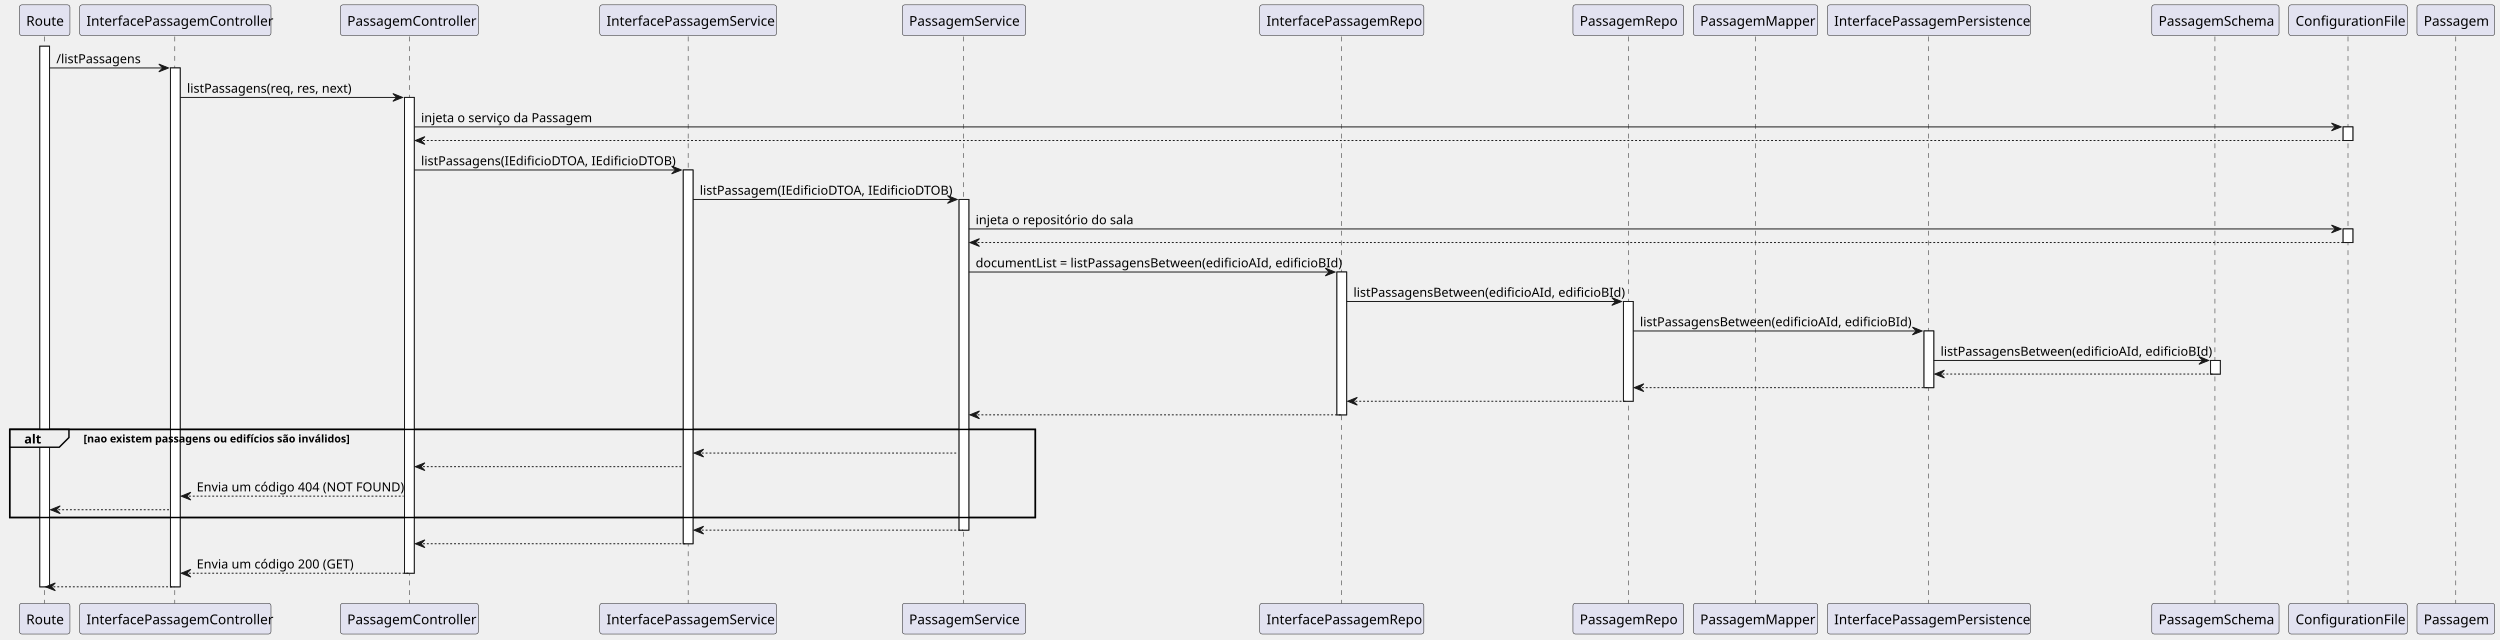
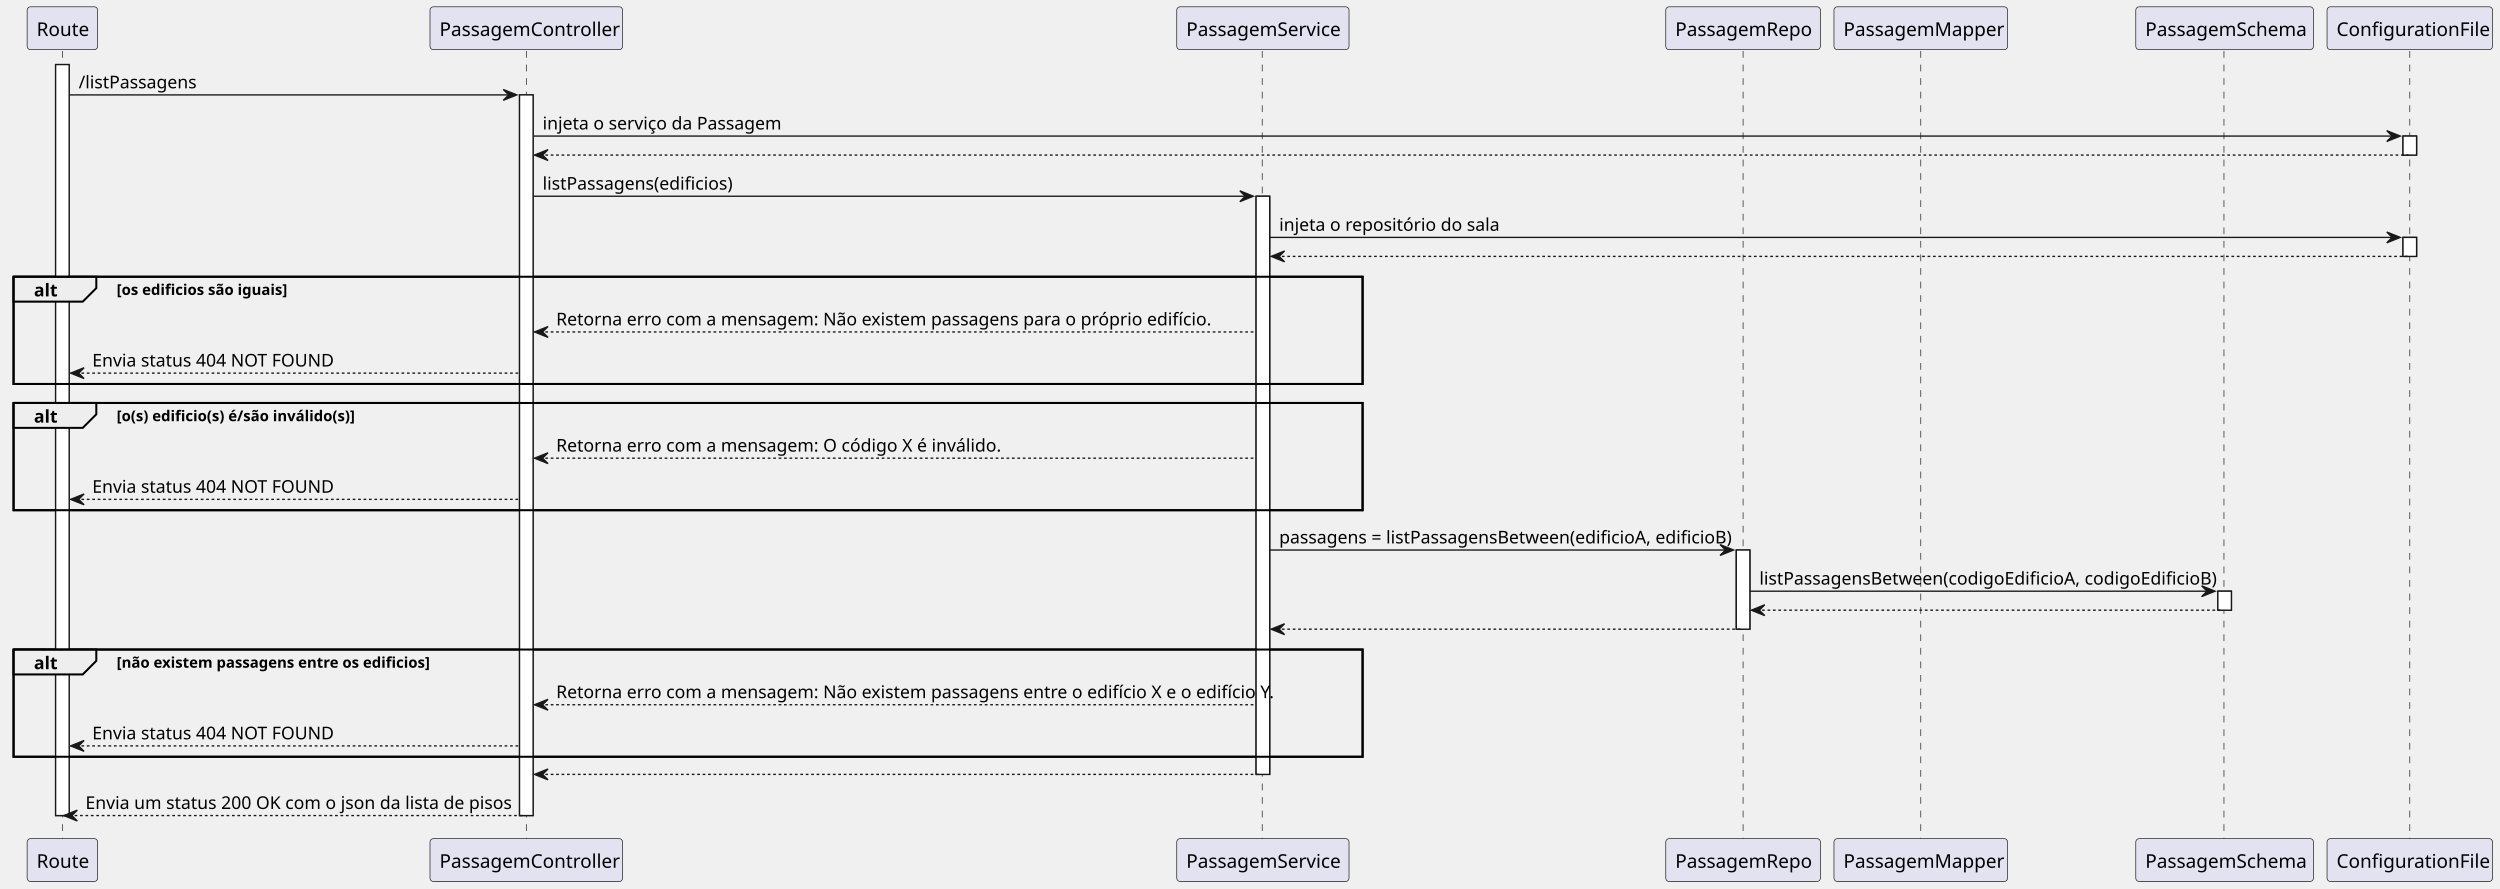
- <svg xmlns="http://www.w3.org/2000/svg" contentStyleType="text/css" height="658px" preserveAspectRatio="none" style="width:2574px;height:658px;background:#FFFFFF;" version="1.1" viewBox="0 0 2574 658" width="2574px" zoomAndPan="magnify">
+ <svg xmlns="http://www.w3.org/2000/svg" contentStyleType="text/css" height="655px" preserveAspectRatio="none" style="width:1843px;height:655px;background:#FFFFFF;" version="1.1" viewBox="0 0 1843 655" width="1843px" zoomAndPan="magnify">
  <defs />
  <g>
-     <rect fill="#FFFFFF" height="556.57" style="stroke:#181818;stroke-width:1.0;" width="10" x="41" y="47.609" />
-     <rect fill="#FFFFFF" height="534.219" style="stroke:#181818;stroke-width:1.0;" width="10" x="175.5" y="69.961" />
-     <rect fill="#FFFFFF" height="489.867" style="stroke:#181818;stroke-width:1.0;" width="10" x="416.5" y="100.312" />
-     <rect fill="#FFFFFF" height="384.812" style="stroke:#181818;stroke-width:1.0;" width="10" x="703.5" y="175.016" />
-     <rect fill="#FFFFFF" height="340.461" style="stroke:#181818;stroke-width:1.0;" width="10" x="987.5" y="205.367" />
-     <rect fill="#FFFFFF" height="147.055" style="stroke:#181818;stroke-width:1.0;" width="10" x="1376.5" y="280.07" />
-     <rect fill="#FFFFFF" height="102.703" style="stroke:#181818;stroke-width:1.0;" width="10" x="1671.5" y="310.422" />
-     <rect fill="#FFFFFF" height="58.352" style="stroke:#181818;stroke-width:1.0;" width="10" x="1981" y="340.773" />
-     <rect fill="#FFFFFF" height="14" style="stroke:#181818;stroke-width:1.0;" width="10" x="2276" y="371.125" />
-     <rect fill="#FFFFFF" height="14" style="stroke:#181818;stroke-width:1.0;" width="10" x="2412.5" y="130.664" />
-     <rect fill="#FFFFFF" height="14" style="stroke:#181818;stroke-width:1.0;" width="10" x="2412.5" y="235.719" />
-     <rect fill="none" height="90.703" style="stroke:#000000;stroke-width:1.5;" width="1056" x="10" y="442.125" />
-     <line style="stroke:#181818;stroke-width:0.5;stroke-dasharray:5.0,5.0;" x1="46" x2="46" y1="37.609" y2="622.18" />
-     <line style="stroke:#181818;stroke-width:0.5;stroke-dasharray:5.0,5.0;" x1="180" x2="180" y1="37.609" y2="622.18" />
-     <line style="stroke:#181818;stroke-width:0.5;stroke-dasharray:5.0,5.0;" x1="421.5" x2="421.5" y1="37.609" y2="622.18" />
-     <line style="stroke:#181818;stroke-width:0.5;stroke-dasharray:5.0,5.0;" x1="708.5" x2="708.5" y1="37.609" y2="622.18" />
-     <line style="stroke:#181818;stroke-width:0.5;stroke-dasharray:5.0,5.0;" x1="992" x2="992" y1="37.609" y2="622.18" />
-     <line style="stroke:#181818;stroke-width:0.5;stroke-dasharray:5.0,5.0;" x1="1381" x2="1381" y1="37.609" y2="622.18" />
-     <line style="stroke:#181818;stroke-width:0.5;stroke-dasharray:5.0,5.0;" x1="1676.5" x2="1676.5" y1="37.609" y2="622.18" />
-     <line style="stroke:#181818;stroke-width:0.5;stroke-dasharray:5.0,5.0;" x1="1807.5" x2="1807.5" y1="37.609" y2="622.18" />
-     <line style="stroke:#181818;stroke-width:0.5;stroke-dasharray:5.0,5.0;" x1="1985.5" x2="1985.5" y1="37.609" y2="622.18" />
-     <line style="stroke:#181818;stroke-width:0.5;stroke-dasharray:5.0,5.0;" x1="2280.5" x2="2280.5" y1="37.609" y2="622.18" />
-     <line style="stroke:#181818;stroke-width:0.5;stroke-dasharray:5.0,5.0;" x1="2417.5" x2="2417.5" y1="37.609" y2="622.18" />
-     <line style="stroke:#181818;stroke-width:0.5;stroke-dasharray:5.0,5.0;" x1="2528.5" x2="2528.5" y1="37.609" y2="622.18" />
+     <rect fill="#FFFFFF" height="553.625" style="stroke:#181818;stroke-width:1.0;" width="10" x="41" y="47.609" />
+     <rect fill="#FFFFFF" height="531.273" style="stroke:#181818;stroke-width:1.0;" width="10" x="383" y="69.961" />
+     <rect fill="#FFFFFF" height="426.219" style="stroke:#181818;stroke-width:1.0;" width="10" x="926" y="144.664" />
+     <rect fill="#FFFFFF" height="58.352" style="stroke:#181818;stroke-width:1.0;" width="10" x="1280" y="405.477" />
+     <rect fill="#FFFFFF" height="14" style="stroke:#181818;stroke-width:1.0;" width="10" x="1635" y="435.828" />
+     <rect fill="#FFFFFF" height="14" style="stroke:#181818;stroke-width:1.0;" width="10" x="1771.5" y="100.312" />
+     <rect fill="#FFFFFF" height="14" style="stroke:#181818;stroke-width:1.0;" width="10" x="1771.5" y="175.016" />
+     <rect fill="none" height="79.055" style="stroke:#000000;stroke-width:1.5;" width="994.5" x="10" y="204.016" />
+     <rect fill="none" height="79.055" style="stroke:#000000;stroke-width:1.5;" width="994.5" x="10" y="297.07" />
+     <rect fill="none" height="79.055" style="stroke:#000000;stroke-width:1.5;" width="994.5" x="10" y="478.828" />
+     <line style="stroke:#181818;stroke-width:0.5;stroke-dasharray:5.0,5.0;" x1="46" x2="46" y1="37.609" y2="619.234" />
+     <line style="stroke:#181818;stroke-width:0.5;stroke-dasharray:5.0,5.0;" x1="388" x2="388" y1="37.609" y2="619.234" />
+     <line style="stroke:#181818;stroke-width:0.5;stroke-dasharray:5.0,5.0;" x1="930.5" x2="930.5" y1="37.609" y2="619.234" />
+     <line style="stroke:#181818;stroke-width:0.5;stroke-dasharray:5.0,5.0;" x1="1285" x2="1285" y1="37.609" y2="619.234" />
+     <line style="stroke:#181818;stroke-width:0.5;stroke-dasharray:5.0,5.0;" x1="1416" x2="1416" y1="37.609" y2="619.234" />
+     <line style="stroke:#181818;stroke-width:0.5;stroke-dasharray:5.0,5.0;" x1="1639.5" x2="1639.5" y1="37.609" y2="619.234" />
+     <line style="stroke:#181818;stroke-width:0.5;stroke-dasharray:5.0,5.0;" x1="1776.5" x2="1776.5" y1="37.609" y2="619.234" />
    <rect fill="#E2E2F0" height="31.609" rx="2.5" ry="2.5" style="stroke:#181818;stroke-width:0.5;" width="52" x="20" y="5" />
    <text fill="#000000" font-family="sans-serif" font-size="14" lengthAdjust="spacing" textLength="38" x="27" y="26.533">Route</text>
-     <rect fill="#E2E2F0" height="31.609" rx="2.5" ry="2.5" style="stroke:#181818;stroke-width:0.5;" width="52" x="20" y="621.18" />
-     <text fill="#000000" font-family="sans-serif" font-size="14" lengthAdjust="spacing" textLength="38" x="27" y="642.713">Route</text>
-     <rect fill="#E2E2F0" height="31.609" rx="2.5" ry="2.5" style="stroke:#181818;stroke-width:0.5;" width="197" x="82" y="5" />
-     <text fill="#000000" font-family="sans-serif" font-size="14" lengthAdjust="spacing" textLength="183" x="89" y="26.533">InterfacePassagemController</text>
-     <rect fill="#E2E2F0" height="31.609" rx="2.5" ry="2.5" style="stroke:#181818;stroke-width:0.5;" width="197" x="82" y="621.18" />
-     <text fill="#000000" font-family="sans-serif" font-size="14" lengthAdjust="spacing" textLength="183" x="89" y="642.713">InterfacePassagemController</text>
-     <rect fill="#E2E2F0" height="31.609" rx="2.5" ry="2.5" style="stroke:#181818;stroke-width:0.5;" width="142" x="350.5" y="5" />
-     <text fill="#000000" font-family="sans-serif" font-size="14" lengthAdjust="spacing" textLength="128" x="357.5" y="26.533">PassagemController</text>
-     <rect fill="#E2E2F0" height="31.609" rx="2.5" ry="2.5" style="stroke:#181818;stroke-width:0.5;" width="142" x="350.5" y="621.18" />
-     <text fill="#000000" font-family="sans-serif" font-size="14" lengthAdjust="spacing" textLength="128" x="357.5" y="642.713">PassagemController</text>
-     <rect fill="#E2E2F0" height="31.609" rx="2.5" ry="2.5" style="stroke:#181818;stroke-width:0.5;" width="182" x="617.5" y="5" />
-     <text fill="#000000" font-family="sans-serif" font-size="14" lengthAdjust="spacing" textLength="168" x="624.5" y="26.533">InterfacePassagemService</text>
-     <rect fill="#E2E2F0" height="31.609" rx="2.5" ry="2.5" style="stroke:#181818;stroke-width:0.5;" width="182" x="617.5" y="621.18" />
-     <text fill="#000000" font-family="sans-serif" font-size="14" lengthAdjust="spacing" textLength="168" x="624.5" y="642.713">InterfacePassagemService</text>
-     <rect fill="#E2E2F0" height="31.609" rx="2.5" ry="2.5" style="stroke:#181818;stroke-width:0.5;" width="127" x="929" y="5" />
-     <text fill="#000000" font-family="sans-serif" font-size="14" lengthAdjust="spacing" textLength="113" x="936" y="26.533">PassagemService</text>
-     <rect fill="#E2E2F0" height="31.609" rx="2.5" ry="2.5" style="stroke:#181818;stroke-width:0.5;" width="127" x="929" y="621.18" />
-     <text fill="#000000" font-family="sans-serif" font-size="14" lengthAdjust="spacing" textLength="113" x="936" y="642.713">PassagemService</text>
-     <rect fill="#E2E2F0" height="31.609" rx="2.5" ry="2.5" style="stroke:#181818;stroke-width:0.5;" width="169" x="1297" y="5" />
-     <text fill="#000000" font-family="sans-serif" font-size="14" lengthAdjust="spacing" textLength="155" x="1304" y="26.533">InterfacePassagemRepo</text>
-     <rect fill="#E2E2F0" height="31.609" rx="2.5" ry="2.5" style="stroke:#181818;stroke-width:0.5;" width="169" x="1297" y="621.18" />
-     <text fill="#000000" font-family="sans-serif" font-size="14" lengthAdjust="spacing" textLength="155" x="1304" y="642.713">InterfacePassagemRepo</text>
-     <rect fill="#E2E2F0" height="31.609" rx="2.5" ry="2.5" style="stroke:#181818;stroke-width:0.5;" width="114" x="1619.5" y="5" />
-     <text fill="#000000" font-family="sans-serif" font-size="14" lengthAdjust="spacing" textLength="100" x="1626.5" y="26.533">PassagemRepo</text>
-     <rect fill="#E2E2F0" height="31.609" rx="2.5" ry="2.5" style="stroke:#181818;stroke-width:0.5;" width="114" x="1619.5" y="621.18" />
-     <text fill="#000000" font-family="sans-serif" font-size="14" lengthAdjust="spacing" textLength="100" x="1626.5" y="642.713">PassagemRepo</text>
-     <rect fill="#E2E2F0" height="31.609" rx="2.5" ry="2.5" style="stroke:#181818;stroke-width:0.5;" width="128" x="1743.5" y="5" />
-     <text fill="#000000" font-family="sans-serif" font-size="14" lengthAdjust="spacing" textLength="114" x="1750.5" y="26.533">PassagemMapper</text>
-     <rect fill="#E2E2F0" height="31.609" rx="2.5" ry="2.5" style="stroke:#181818;stroke-width:0.5;" width="128" x="1743.5" y="621.18" />
-     <text fill="#000000" font-family="sans-serif" font-size="14" lengthAdjust="spacing" textLength="114" x="1750.5" y="642.713">PassagemMapper</text>
-     <rect fill="#E2E2F0" height="31.609" rx="2.5" ry="2.5" style="stroke:#181818;stroke-width:0.5;" width="209" x="1881.5" y="5" />
-     <text fill="#000000" font-family="sans-serif" font-size="14" lengthAdjust="spacing" textLength="195" x="1888.5" y="26.533">InterfacePassagemPersistence</text>
-     <rect fill="#E2E2F0" height="31.609" rx="2.5" ry="2.5" style="stroke:#181818;stroke-width:0.5;" width="209" x="1881.5" y="621.18" />
-     <text fill="#000000" font-family="sans-serif" font-size="14" lengthAdjust="spacing" textLength="195" x="1888.5" y="642.713">InterfacePassagemPersistence</text>
-     <rect fill="#E2E2F0" height="31.609" rx="2.5" ry="2.5" style="stroke:#181818;stroke-width:0.5;" width="131" x="2215.5" y="5" />
-     <text fill="#000000" font-family="sans-serif" font-size="14" lengthAdjust="spacing" textLength="117" x="2222.5" y="26.533">PassagemSchema</text>
-     <rect fill="#E2E2F0" height="31.609" rx="2.5" ry="2.5" style="stroke:#181818;stroke-width:0.5;" width="131" x="2215.5" y="621.18" />
-     <text fill="#000000" font-family="sans-serif" font-size="14" lengthAdjust="spacing" textLength="117" x="2222.5" y="642.713">PassagemSchema</text>
-     <rect fill="#E2E2F0" height="31.609" rx="2.5" ry="2.5" style="stroke:#181818;stroke-width:0.5;" width="122" x="2356.5" y="5" />
-     <text fill="#000000" font-family="sans-serif" font-size="14" lengthAdjust="spacing" textLength="108" x="2363.5" y="26.533">ConfigurationFile</text>
-     <rect fill="#E2E2F0" height="31.609" rx="2.5" ry="2.5" style="stroke:#181818;stroke-width:0.5;" width="122" x="2356.5" y="621.18" />
-     <text fill="#000000" font-family="sans-serif" font-size="14" lengthAdjust="spacing" textLength="108" x="2363.5" y="642.713">ConfigurationFile</text>
-     <rect fill="#E2E2F0" height="31.609" rx="2.5" ry="2.5" style="stroke:#181818;stroke-width:0.5;" width="80" x="2488.5" y="5" />
-     <text fill="#000000" font-family="sans-serif" font-size="14" lengthAdjust="spacing" textLength="66" x="2495.5" y="26.533">Passagem</text>
-     <rect fill="#E2E2F0" height="31.609" rx="2.5" ry="2.5" style="stroke:#181818;stroke-width:0.5;" width="80" x="2488.5" y="621.18" />
-     <text fill="#000000" font-family="sans-serif" font-size="14" lengthAdjust="spacing" textLength="66" x="2495.5" y="642.713">Passagem</text>
-     <rect fill="#FFFFFF" height="556.57" style="stroke:#181818;stroke-width:1.0;" width="10" x="41" y="47.609" />
-     <rect fill="#FFFFFF" height="534.219" style="stroke:#181818;stroke-width:1.0;" width="10" x="175.5" y="69.961" />
-     <rect fill="#FFFFFF" height="489.867" style="stroke:#181818;stroke-width:1.0;" width="10" x="416.5" y="100.312" />
-     <rect fill="#FFFFFF" height="384.812" style="stroke:#181818;stroke-width:1.0;" width="10" x="703.5" y="175.016" />
-     <rect fill="#FFFFFF" height="340.461" style="stroke:#181818;stroke-width:1.0;" width="10" x="987.5" y="205.367" />
-     <rect fill="#FFFFFF" height="147.055" style="stroke:#181818;stroke-width:1.0;" width="10" x="1376.5" y="280.07" />
-     <rect fill="#FFFFFF" height="102.703" style="stroke:#181818;stroke-width:1.0;" width="10" x="1671.5" y="310.422" />
-     <rect fill="#FFFFFF" height="58.352" style="stroke:#181818;stroke-width:1.0;" width="10" x="1981" y="340.773" />
-     <rect fill="#FFFFFF" height="14" style="stroke:#181818;stroke-width:1.0;" width="10" x="2276" y="371.125" />
-     <rect fill="#FFFFFF" height="14" style="stroke:#181818;stroke-width:1.0;" width="10" x="2412.5" y="130.664" />
-     <rect fill="#FFFFFF" height="14" style="stroke:#181818;stroke-width:1.0;" width="10" x="2412.5" y="235.719" />
-     <polygon fill="#181818" points="163.5,65.961,173.5,69.961,163.5,73.961,167.5,69.961" style="stroke:#181818;stroke-width:1.0;" />
-     <line style="stroke:#181818;stroke-width:1.0;" x1="51" x2="169.5" y1="69.961" y2="69.961" />
+     <rect fill="#E2E2F0" height="31.609" rx="2.5" ry="2.5" style="stroke:#181818;stroke-width:0.5;" width="52" x="20" y="618.234" />
+     <text fill="#000000" font-family="sans-serif" font-size="14" lengthAdjust="spacing" textLength="38" x="27" y="639.768">Route</text>
+     <rect fill="#E2E2F0" height="31.609" rx="2.5" ry="2.5" style="stroke:#181818;stroke-width:0.5;" width="142" x="317" y="5" />
+     <text fill="#000000" font-family="sans-serif" font-size="14" lengthAdjust="spacing" textLength="128" x="324" y="26.533">PassagemController</text>
+     <rect fill="#E2E2F0" height="31.609" rx="2.5" ry="2.5" style="stroke:#181818;stroke-width:0.5;" width="142" x="317" y="618.234" />
+     <text fill="#000000" font-family="sans-serif" font-size="14" lengthAdjust="spacing" textLength="128" x="324" y="639.768">PassagemController</text>
+     <rect fill="#E2E2F0" height="31.609" rx="2.5" ry="2.5" style="stroke:#181818;stroke-width:0.5;" width="127" x="867.5" y="5" />
+     <text fill="#000000" font-family="sans-serif" font-size="14" lengthAdjust="spacing" textLength="113" x="874.5" y="26.533">PassagemService</text>
+     <rect fill="#E2E2F0" height="31.609" rx="2.5" ry="2.5" style="stroke:#181818;stroke-width:0.5;" width="127" x="867.5" y="618.234" />
+     <text fill="#000000" font-family="sans-serif" font-size="14" lengthAdjust="spacing" textLength="113" x="874.5" y="639.768">PassagemService</text>
+     <rect fill="#E2E2F0" height="31.609" rx="2.5" ry="2.5" style="stroke:#181818;stroke-width:0.5;" width="114" x="1228" y="5" />
+     <text fill="#000000" font-family="sans-serif" font-size="14" lengthAdjust="spacing" textLength="100" x="1235" y="26.533">PassagemRepo</text>
+     <rect fill="#E2E2F0" height="31.609" rx="2.5" ry="2.5" style="stroke:#181818;stroke-width:0.5;" width="114" x="1228" y="618.234" />
+     <text fill="#000000" font-family="sans-serif" font-size="14" lengthAdjust="spacing" textLength="100" x="1235" y="639.768">PassagemRepo</text>
+     <rect fill="#E2E2F0" height="31.609" rx="2.5" ry="2.5" style="stroke:#181818;stroke-width:0.5;" width="128" x="1352" y="5" />
+     <text fill="#000000" font-family="sans-serif" font-size="14" lengthAdjust="spacing" textLength="114" x="1359" y="26.533">PassagemMapper</text>
+     <rect fill="#E2E2F0" height="31.609" rx="2.5" ry="2.5" style="stroke:#181818;stroke-width:0.5;" width="128" x="1352" y="618.234" />
+     <text fill="#000000" font-family="sans-serif" font-size="14" lengthAdjust="spacing" textLength="114" x="1359" y="639.768">PassagemMapper</text>
+     <rect fill="#E2E2F0" height="31.609" rx="2.5" ry="2.5" style="stroke:#181818;stroke-width:0.5;" width="131" x="1574.5" y="5" />
+     <text fill="#000000" font-family="sans-serif" font-size="14" lengthAdjust="spacing" textLength="117" x="1581.5" y="26.533">PassagemSchema</text>
+     <rect fill="#E2E2F0" height="31.609" rx="2.5" ry="2.5" style="stroke:#181818;stroke-width:0.5;" width="131" x="1574.5" y="618.234" />
+     <text fill="#000000" font-family="sans-serif" font-size="14" lengthAdjust="spacing" textLength="117" x="1581.5" y="639.768">PassagemSchema</text>
+     <rect fill="#E2E2F0" height="31.609" rx="2.5" ry="2.5" style="stroke:#181818;stroke-width:0.5;" width="122" x="1715.5" y="5" />
+     <text fill="#000000" font-family="sans-serif" font-size="14" lengthAdjust="spacing" textLength="108" x="1722.5" y="26.533">ConfigurationFile</text>
+     <rect fill="#E2E2F0" height="31.609" rx="2.5" ry="2.5" style="stroke:#181818;stroke-width:0.5;" width="122" x="1715.5" y="618.234" />
+     <text fill="#000000" font-family="sans-serif" font-size="14" lengthAdjust="spacing" textLength="108" x="1722.5" y="639.768">ConfigurationFile</text>
+     <rect fill="#FFFFFF" height="553.625" style="stroke:#181818;stroke-width:1.0;" width="10" x="41" y="47.609" />
+     <rect fill="#FFFFFF" height="531.273" style="stroke:#181818;stroke-width:1.0;" width="10" x="383" y="69.961" />
+     <rect fill="#FFFFFF" height="426.219" style="stroke:#181818;stroke-width:1.0;" width="10" x="926" y="144.664" />
+     <rect fill="#FFFFFF" height="58.352" style="stroke:#181818;stroke-width:1.0;" width="10" x="1280" y="405.477" />
+     <rect fill="#FFFFFF" height="14" style="stroke:#181818;stroke-width:1.0;" width="10" x="1635" y="435.828" />
+     <rect fill="#FFFFFF" height="14" style="stroke:#181818;stroke-width:1.0;" width="10" x="1771.5" y="100.312" />
+     <rect fill="#FFFFFF" height="14" style="stroke:#181818;stroke-width:1.0;" width="10" x="1771.5" y="175.016" />
+     <polygon fill="#181818" points="371,65.961,381,69.961,371,73.961,375,69.961" style="stroke:#181818;stroke-width:1.0;" />
+     <line style="stroke:#181818;stroke-width:1.0;" x1="51" x2="377" y1="69.961" y2="69.961" />
    <text fill="#000000" font-family="sans-serif" font-size="13" lengthAdjust="spacing" textLength="86" x="58" y="65.105">/listPassagens</text>
-     <polygon fill="#181818" points="404.5,96.312,414.5,100.312,404.5,104.312,408.5,100.312" style="stroke:#181818;stroke-width:1.0;" />
-     <line style="stroke:#181818;stroke-width:1.0;" x1="185.5" x2="410.5" y1="100.312" y2="100.312" />
-     <text fill="#000000" font-family="sans-serif" font-size="13" lengthAdjust="spacing" textLength="167" x="192.5" y="95.456">listPassagens(req, res, next)</text>
-     <polygon fill="#181818" points="2400.5,126.664,2410.5,130.664,2400.5,134.664,2404.5,130.664" style="stroke:#181818;stroke-width:1.0;" />
-     <line style="stroke:#181818;stroke-width:1.0;" x1="426.5" x2="2406.5" y1="130.664" y2="130.664" />
-     <text fill="#000000" font-family="sans-serif" font-size="13" lengthAdjust="spacing" textLength="170" x="433.5" y="125.808">injeta o serviço da Passagem</text>
-     <polygon fill="#181818" points="437.5,140.664,427.5,144.664,437.5,148.664,433.5,144.664" style="stroke:#181818;stroke-width:1.0;" />
-     <line style="stroke:#181818;stroke-width:1.0;stroke-dasharray:2.0,2.0;" x1="431.5" x2="2416.5" y1="144.664" y2="144.664" />
-     <polygon fill="#181818" points="691.5,171.016,701.5,175.016,691.5,179.016,695.5,175.016" style="stroke:#181818;stroke-width:1.0;" />
-     <line style="stroke:#181818;stroke-width:1.0;" x1="426.5" x2="697.5" y1="175.016" y2="175.016" />
-     <text fill="#000000" font-family="sans-serif" font-size="13" lengthAdjust="spacing" textLength="258" x="433.5" y="170.159">listPassagens(IEdificioDTOA, IEdificioDTOB)</text>
-     <polygon fill="#181818" points="975.5,201.367,985.5,205.367,975.5,209.367,979.5,205.367" style="stroke:#181818;stroke-width:1.0;" />
-     <line style="stroke:#181818;stroke-width:1.0;" x1="713.5" x2="981.5" y1="205.367" y2="205.367" />
-     <text fill="#000000" font-family="sans-serif" font-size="13" lengthAdjust="spacing" textLength="255" x="720.5" y="200.511">listPassagem(IEdificioDTOA, IEdificioDTOB)</text>
-     <polygon fill="#181818" points="2400.5,231.719,2410.5,235.719,2400.5,239.719,2404.5,235.719" style="stroke:#181818;stroke-width:1.0;" />
-     <line style="stroke:#181818;stroke-width:1.0;" x1="997.5" x2="2406.5" y1="235.719" y2="235.719" />
-     <text fill="#000000" font-family="sans-serif" font-size="13" lengthAdjust="spacing" textLength="152" x="1004.5" y="230.862">injeta o repositório do sala</text>
-     <polygon fill="#181818" points="1008.5,245.719,998.5,249.719,1008.5,253.719,1004.5,249.719" style="stroke:#181818;stroke-width:1.0;" />
-     <line style="stroke:#181818;stroke-width:1.0;stroke-dasharray:2.0,2.0;" x1="1002.5" x2="2416.5" y1="249.719" y2="249.719" />
-     <polygon fill="#181818" points="1364.5,276.07,1374.5,280.07,1364.5,284.07,1368.5,280.07" style="stroke:#181818;stroke-width:1.0;" />
-     <line style="stroke:#181818;stroke-width:1.0;" x1="997.5" x2="1370.5" y1="280.07" y2="280.07" />
-     <text fill="#000000" font-family="sans-serif" font-size="13" lengthAdjust="spacing" textLength="360" x="1004.5" y="275.214">documentList = listPassagensBetween(edificioAId, edificioBId)</text>
-     <polygon fill="#181818" points="1659.5,306.422,1669.5,310.422,1659.5,314.422,1663.5,310.422" style="stroke:#181818;stroke-width:1.0;" />
-     <line style="stroke:#181818;stroke-width:1.0;" x1="1386.5" x2="1665.5" y1="310.422" y2="310.422" />
-     <text fill="#000000" font-family="sans-serif" font-size="13" lengthAdjust="spacing" textLength="266" x="1393.5" y="305.565">listPassagensBetween(edificioAId, edificioBId)</text>
-     <polygon fill="#181818" points="1969,336.773,1979,340.773,1969,344.773,1973,340.773" style="stroke:#181818;stroke-width:1.0;" />
-     <line style="stroke:#181818;stroke-width:1.0;" x1="1681.5" x2="1975" y1="340.773" y2="340.773" />
-     <text fill="#000000" font-family="sans-serif" font-size="13" lengthAdjust="spacing" textLength="266" x="1688.5" y="335.917">listPassagensBetween(edificioAId, edificioBId)</text>
-     <polygon fill="#181818" points="2264,367.125,2274,371.125,2264,375.125,2268,371.125" style="stroke:#181818;stroke-width:1.0;" />
-     <line style="stroke:#181818;stroke-width:1.0;" x1="1991" x2="2270" y1="371.125" y2="371.125" />
-     <text fill="#000000" font-family="sans-serif" font-size="13" lengthAdjust="spacing" textLength="266" x="1998" y="366.269">listPassagensBetween(edificioAId, edificioBId)</text>
-     <polygon fill="#181818" points="2002,381.125,1992,385.125,2002,389.125,1998,385.125" style="stroke:#181818;stroke-width:1.0;" />
-     <line style="stroke:#181818;stroke-width:1.0;stroke-dasharray:2.0,2.0;" x1="1996" x2="2280" y1="385.125" y2="385.125" />
-     <polygon fill="#181818" points="1692.5,395.125,1682.5,399.125,1692.5,403.125,1688.5,399.125" style="stroke:#181818;stroke-width:1.0;" />
-     <line style="stroke:#181818;stroke-width:1.0;stroke-dasharray:2.0,2.0;" x1="1686.5" x2="1985" y1="399.125" y2="399.125" />
-     <polygon fill="#181818" points="1397.5,409.125,1387.5,413.125,1397.5,417.125,1393.5,413.125" style="stroke:#181818;stroke-width:1.0;" />
-     <line style="stroke:#181818;stroke-width:1.0;stroke-dasharray:2.0,2.0;" x1="1391.5" x2="1675.5" y1="413.125" y2="413.125" />
-     <polygon fill="#181818" points="1008.5,423.125,998.5,427.125,1008.5,431.125,1004.5,427.125" style="stroke:#181818;stroke-width:1.0;" />
-     <line style="stroke:#181818;stroke-width:1.0;stroke-dasharray:2.0,2.0;" x1="1002.5" x2="1380.5" y1="427.125" y2="427.125" />
-     <path d="M10,442.125 L71,442.125 L71,450.477 L61,460.477 L10,460.477 L10,442.125 " fill="#EEEEEE" style="stroke:#000000;stroke-width:1.5;" />
-     <rect fill="none" height="90.703" style="stroke:#000000;stroke-width:1.5;" width="1056" x="10" y="442.125" />
-     <text fill="#000000" font-family="sans-serif" font-size="13" font-weight="bold" lengthAdjust="spacing" textLength="16" x="25" y="456.62">alt</text>
-     <text fill="#000000" font-family="sans-serif" font-size="11" font-weight="bold" lengthAdjust="spacing" textLength="282" x="86" y="455.544">[nao existem passagens ou edifícios são inválidos]</text>
-     <polygon fill="#181818" points="724.5,462.477,714.5,466.477,724.5,470.477,720.5,466.477" style="stroke:#181818;stroke-width:1.0;" />
-     <line style="stroke:#181818;stroke-width:1.0;stroke-dasharray:2.0,2.0;" x1="718.5" x2="986.5" y1="466.477" y2="466.477" />
-     <polygon fill="#181818" points="437.5,476.477,427.5,480.477,437.5,484.477,433.5,480.477" style="stroke:#181818;stroke-width:1.0;" />
-     <line style="stroke:#181818;stroke-width:1.0;stroke-dasharray:2.0,2.0;" x1="431.5" x2="702.5" y1="480.477" y2="480.477" />
-     <polygon fill="#181818" points="196.5,506.828,186.5,510.828,196.5,514.828,192.5,510.828" style="stroke:#181818;stroke-width:1.0;" />
-     <line style="stroke:#181818;stroke-width:1.0;stroke-dasharray:2.0,2.0;" x1="190.5" x2="415.5" y1="510.828" y2="510.828" />
-     <text fill="#000000" font-family="sans-serif" font-size="13" lengthAdjust="spacing" textLength="207" x="202.5" y="505.972">Envia um código 404 (NOT FOUND)</text>
-     <polygon fill="#181818" points="62,520.828,52,524.828,62,528.828,58,524.828" style="stroke:#181818;stroke-width:1.0;" />
-     <line style="stroke:#181818;stroke-width:1.0;stroke-dasharray:2.0,2.0;" x1="56" x2="174.5" y1="524.828" y2="524.828" />
-     <polygon fill="#181818" points="724.5,541.828,714.5,545.828,724.5,549.828,720.5,545.828" style="stroke:#181818;stroke-width:1.0;" />
-     <line style="stroke:#181818;stroke-width:1.0;stroke-dasharray:2.0,2.0;" x1="718.5" x2="991.5" y1="545.828" y2="545.828" />
-     <polygon fill="#181818" points="437.5,555.828,427.5,559.828,437.5,563.828,433.5,559.828" style="stroke:#181818;stroke-width:1.0;" />
-     <line style="stroke:#181818;stroke-width:1.0;stroke-dasharray:2.0,2.0;" x1="431.5" x2="707.5" y1="559.828" y2="559.828" />
-     <polygon fill="#181818" points="196.5,586.18,186.5,590.18,196.5,594.18,192.5,590.18" style="stroke:#181818;stroke-width:1.0;" />
-     <line style="stroke:#181818;stroke-width:1.0;stroke-dasharray:2.0,2.0;" x1="190.5" x2="420.5" y1="590.18" y2="590.18" />
-     <text fill="#000000" font-family="sans-serif" font-size="13" lengthAdjust="spacing" textLength="158" x="202.5" y="585.323">Envia um código 200 (GET)</text>
-     <polygon fill="#181818" points="57,600.18,47,604.18,57,608.18,53,604.18" style="stroke:#181818;stroke-width:1.0;" />
-     <line style="stroke:#181818;stroke-width:1.0;stroke-dasharray:2.0,2.0;" x1="51" x2="179.5" y1="604.18" y2="604.18" />
+     <polygon fill="#181818" points="1759.5,96.312,1769.5,100.312,1759.5,104.312,1763.5,100.312" style="stroke:#181818;stroke-width:1.0;" />
+     <line style="stroke:#181818;stroke-width:1.0;" x1="393" x2="1765.5" y1="100.312" y2="100.312" />
+     <text fill="#000000" font-family="sans-serif" font-size="13" lengthAdjust="spacing" textLength="170" x="400" y="95.456">injeta o serviço da Passagem</text>
+     <polygon fill="#181818" points="404,110.312,394,114.312,404,118.312,400,114.312" style="stroke:#181818;stroke-width:1.0;" />
+     <line style="stroke:#181818;stroke-width:1.0;stroke-dasharray:2.0,2.0;" x1="398" x2="1775.5" y1="114.312" y2="114.312" />
+     <polygon fill="#181818" points="914,140.664,924,144.664,914,148.664,918,144.664" style="stroke:#181818;stroke-width:1.0;" />
+     <line style="stroke:#181818;stroke-width:1.0;" x1="393" x2="920" y1="144.664" y2="144.664" />
+     <text fill="#000000" font-family="sans-serif" font-size="13" lengthAdjust="spacing" textLength="137" x="400" y="139.808">listPassagens(edificios)</text>
+     <polygon fill="#181818" points="1759.5,171.016,1769.5,175.016,1759.5,179.016,1763.5,175.016" style="stroke:#181818;stroke-width:1.0;" />
+     <line style="stroke:#181818;stroke-width:1.0;" x1="936" x2="1765.5" y1="175.016" y2="175.016" />
+     <text fill="#000000" font-family="sans-serif" font-size="13" lengthAdjust="spacing" textLength="152" x="943" y="170.159">injeta o repositório do sala</text>
+     <polygon fill="#181818" points="947,185.016,937,189.016,947,193.016,943,189.016" style="stroke:#181818;stroke-width:1.0;" />
+     <line style="stroke:#181818;stroke-width:1.0;stroke-dasharray:2.0,2.0;" x1="941" x2="1775.5" y1="189.016" y2="189.016" />
+     <path d="M10,204.016 L71,204.016 L71,212.367 L61,222.367 L10,222.367 L10,204.016 " fill="#EEEEEE" style="stroke:#000000;stroke-width:1.5;" />
+     <rect fill="none" height="79.055" style="stroke:#000000;stroke-width:1.5;" width="994.5" x="10" y="204.016" />
+     <text fill="#000000" font-family="sans-serif" font-size="13" font-weight="bold" lengthAdjust="spacing" textLength="16" x="25" y="218.511">alt</text>
+     <text fill="#000000" font-family="sans-serif" font-size="11" font-weight="bold" lengthAdjust="spacing" textLength="131" x="86" y="217.435">[os edificios são iguais]</text>
+     <polygon fill="#181818" points="404,240.719,394,244.719,404,248.719,400,244.719" style="stroke:#181818;stroke-width:1.0;" />
+     <line style="stroke:#181818;stroke-width:1.0;stroke-dasharray:2.0,2.0;" x1="398" x2="925" y1="244.719" y2="244.719" />
+     <text fill="#000000" font-family="sans-serif" font-size="13" lengthAdjust="spacing" textLength="458" x="410" y="239.862">Retorna erro com a mensagem: Não existem passagens para o próprio edifício.</text>
+     <polygon fill="#181818" points="62,271.07,52,275.07,62,279.07,58,275.07" style="stroke:#181818;stroke-width:1.0;" />
+     <line style="stroke:#181818;stroke-width:1.0;stroke-dasharray:2.0,2.0;" x1="56" x2="382" y1="275.07" y2="275.07" />
+     <text fill="#000000" font-family="sans-serif" font-size="13" lengthAdjust="spacing" textLength="175" x="68" y="270.214">Envia status 404 NOT FOUND</text>
+     <path d="M10,297.07 L71,297.07 L71,305.422 L61,315.422 L10,315.422 L10,297.07 " fill="#EEEEEE" style="stroke:#000000;stroke-width:1.5;" />
+     <rect fill="none" height="79.055" style="stroke:#000000;stroke-width:1.5;" width="994.5" x="10" y="297.07" />
+     <text fill="#000000" font-family="sans-serif" font-size="13" font-weight="bold" lengthAdjust="spacing" textLength="16" x="25" y="311.565">alt</text>
+     <text fill="#000000" font-family="sans-serif" font-size="11" font-weight="bold" lengthAdjust="spacing" textLength="181" x="86" y="310.489">[o(s) edificio(s) é/são inválido(s)]</text>
+     <polygon fill="#181818" points="404,333.773,394,337.773,404,341.773,400,337.773" style="stroke:#181818;stroke-width:1.0;" />
+     <line style="stroke:#181818;stroke-width:1.0;stroke-dasharray:2.0,2.0;" x1="398" x2="925" y1="337.773" y2="337.773" />
+     <text fill="#000000" font-family="sans-serif" font-size="13" lengthAdjust="spacing" textLength="311" x="410" y="332.917">Retorna erro com a mensagem: O código X é inválido.</text>
+     <polygon fill="#181818" points="62,364.125,52,368.125,62,372.125,58,368.125" style="stroke:#181818;stroke-width:1.0;" />
+     <line style="stroke:#181818;stroke-width:1.0;stroke-dasharray:2.0,2.0;" x1="56" x2="382" y1="368.125" y2="368.125" />
+     <text fill="#000000" font-family="sans-serif" font-size="13" lengthAdjust="spacing" textLength="175" x="68" y="363.269">Envia status 404 NOT FOUND</text>
+     <polygon fill="#181818" points="1268,401.477,1278,405.477,1268,409.477,1272,405.477" style="stroke:#181818;stroke-width:1.0;" />
+     <line style="stroke:#181818;stroke-width:1.0;" x1="936" x2="1274" y1="405.477" y2="405.477" />
+     <text fill="#000000" font-family="sans-serif" font-size="13" lengthAdjust="spacing" textLength="325" x="943" y="400.62">passagens = listPassagensBetween(edificioA, edificioB)</text>
+     <polygon fill="#181818" points="1623,431.828,1633,435.828,1623,439.828,1627,435.828" style="stroke:#181818;stroke-width:1.0;" />
+     <line style="stroke:#181818;stroke-width:1.0;" x1="1290" x2="1629" y1="435.828" y2="435.828" />
+     <text fill="#000000" font-family="sans-serif" font-size="13" lengthAdjust="spacing" textLength="326" x="1297" y="430.972">listPassagensBetween(codigoEdificioA, codigoEdificioB)</text>
+     <polygon fill="#181818" points="1301,445.828,1291,449.828,1301,453.828,1297,449.828" style="stroke:#181818;stroke-width:1.0;" />
+     <line style="stroke:#181818;stroke-width:1.0;stroke-dasharray:2.0,2.0;" x1="1295" x2="1639" y1="449.828" y2="449.828" />
+     <polygon fill="#181818" points="947,459.828,937,463.828,947,467.828,943,463.828" style="stroke:#181818;stroke-width:1.0;" />
+     <line style="stroke:#181818;stroke-width:1.0;stroke-dasharray:2.0,2.0;" x1="941" x2="1284" y1="463.828" y2="463.828" />
+     <path d="M10,478.828 L71,478.828 L71,487.18 L61,497.18 L10,497.18 L10,478.828 " fill="#EEEEEE" style="stroke:#000000;stroke-width:1.5;" />
+     <rect fill="none" height="79.055" style="stroke:#000000;stroke-width:1.5;" width="994.5" x="10" y="478.828" />
+     <text fill="#000000" font-family="sans-serif" font-size="13" font-weight="bold" lengthAdjust="spacing" textLength="16" x="25" y="493.323">alt</text>
+     <text fill="#000000" font-family="sans-serif" font-size="11" font-weight="bold" lengthAdjust="spacing" textLength="240" x="86" y="492.247">[não existem passagens entre os edificios]</text>
+     <polygon fill="#181818" points="404,515.531,394,519.531,404,523.531,400,519.531" style="stroke:#181818;stroke-width:1.0;" />
+     <line style="stroke:#181818;stroke-width:1.0;stroke-dasharray:2.0,2.0;" x1="398" x2="925" y1="519.531" y2="519.531" />
+     <text fill="#000000" font-family="sans-serif" font-size="13" lengthAdjust="spacing" textLength="509" x="410" y="514.675">Retorna erro com a mensagem: Não existem passagens entre o edifício X e o edifício Y.</text>
+     <polygon fill="#181818" points="62,545.883,52,549.883,62,553.883,58,549.883" style="stroke:#181818;stroke-width:1.0;" />
+     <line style="stroke:#181818;stroke-width:1.0;stroke-dasharray:2.0,2.0;" x1="56" x2="382" y1="549.883" y2="549.883" />
+     <text fill="#000000" font-family="sans-serif" font-size="13" lengthAdjust="spacing" textLength="175" x="68" y="545.026">Envia status 404 NOT FOUND</text>
+     <polygon fill="#181818" points="404,566.883,394,570.883,404,574.883,400,570.883" style="stroke:#181818;stroke-width:1.0;" />
+     <line style="stroke:#181818;stroke-width:1.0;stroke-dasharray:2.0,2.0;" x1="398" x2="930" y1="570.883" y2="570.883" />
+     <polygon fill="#181818" points="57,597.234,47,601.234,57,605.234,53,601.234" style="stroke:#181818;stroke-width:1.0;" />
+     <line style="stroke:#181818;stroke-width:1.0;stroke-dasharray:2.0,2.0;" x1="51" x2="387" y1="601.234" y2="601.234" />
+     <text fill="#000000" font-family="sans-serif" font-size="13" lengthAdjust="spacing" textLength="308" x="63" y="596.378">Envia um status 200 OK com o json da lista de pisos</text>
  </g>
</svg>
